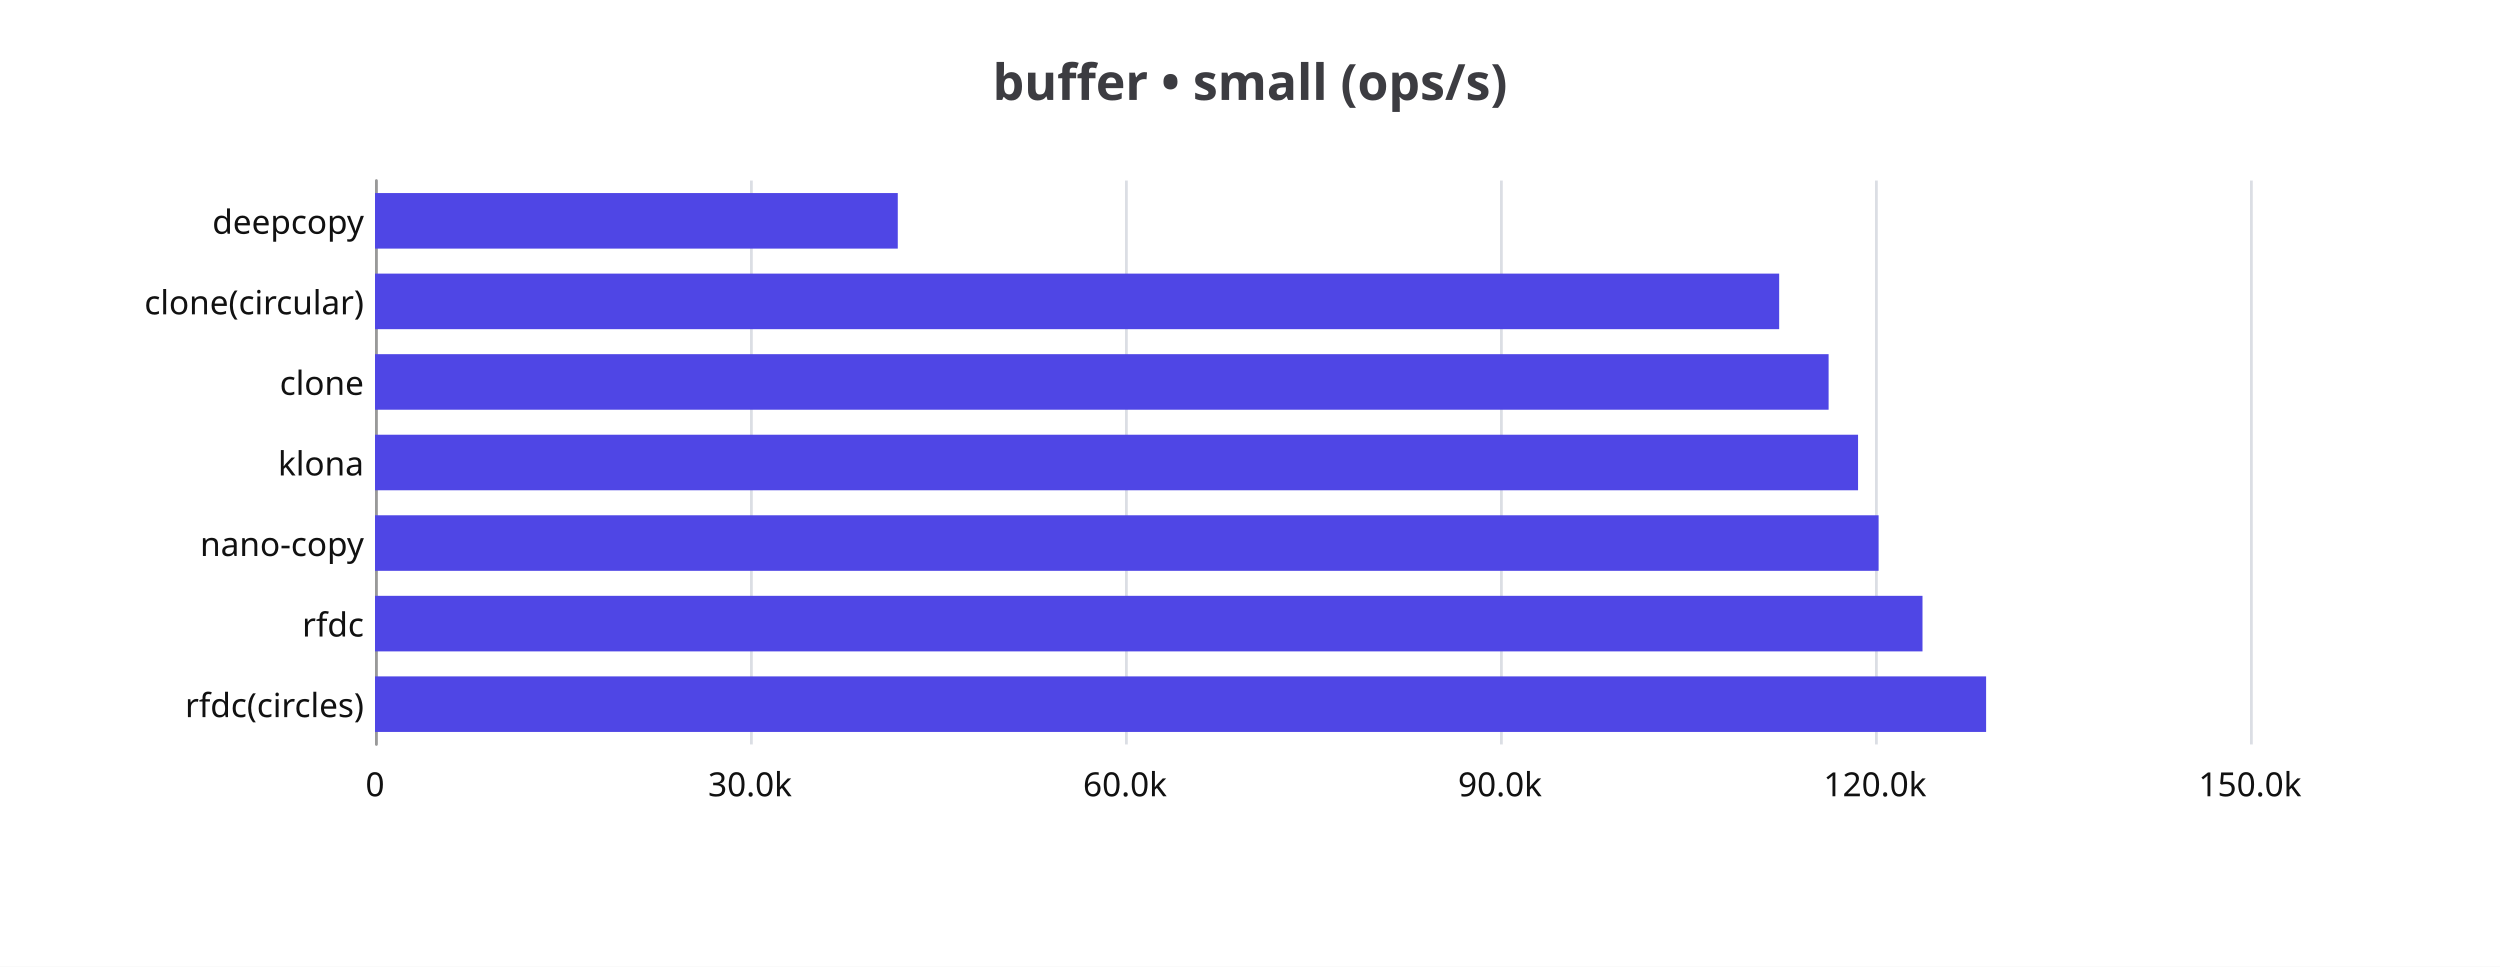
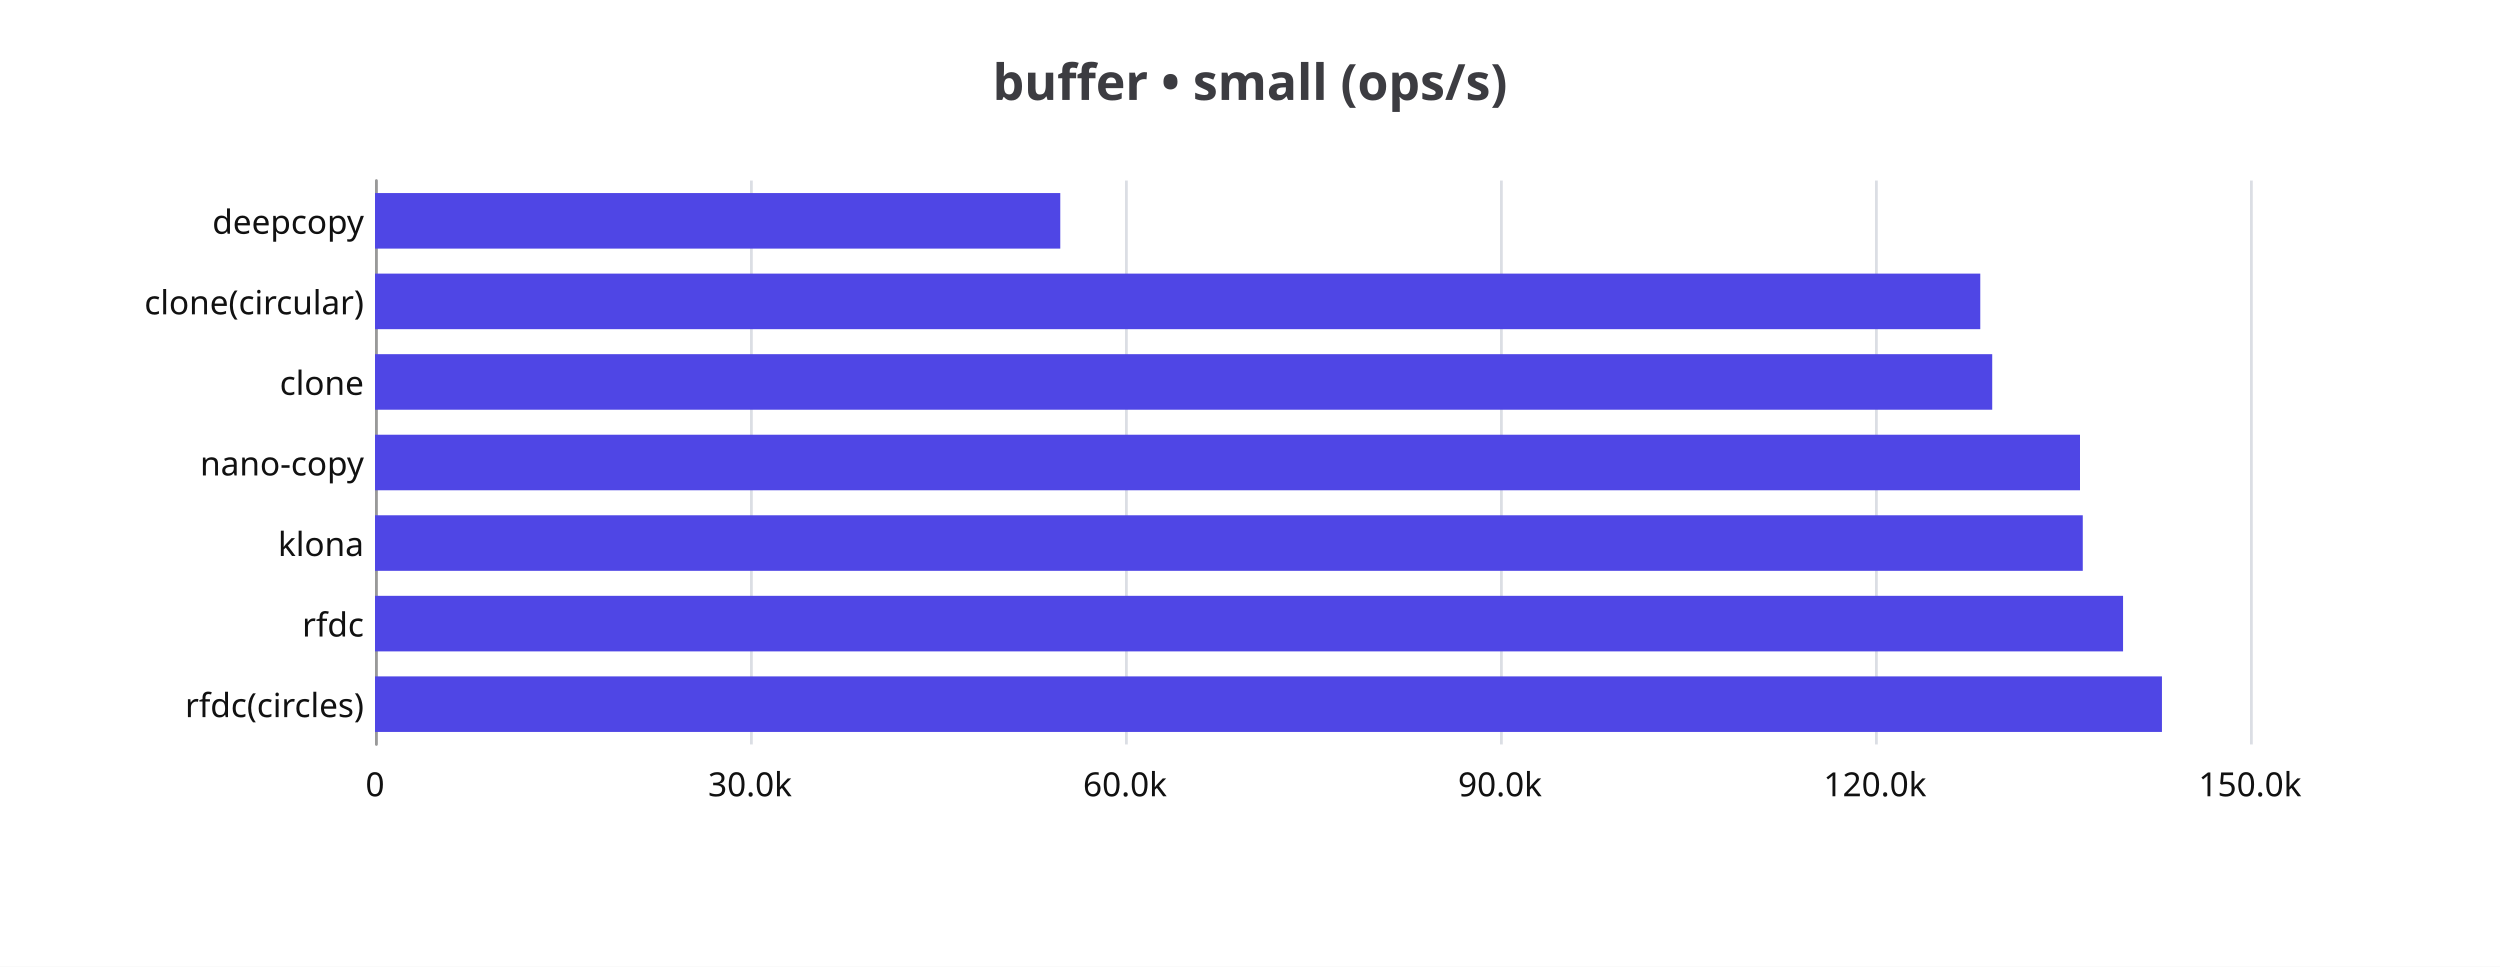
<svg xmlns="http://www.w3.org/2000/svg" width="900" height="348" version="1.1" baseProfile="full" viewBox="0 0 900 348">
  <rect width="900" height="348" x="0" y="0" fill="#ffffff" />
  <path d="M135.5 65L135.5 268" fill="none" pointer-events="visible" stroke="#dbdee4" class="zr12-cls-24" />
  <path d="M270.5 65L270.5 268" fill="none" pointer-events="visible" stroke="#dbdee4" class="zr12-cls-24" />
  <path d="M405.5 65L405.5 268" fill="none" pointer-events="visible" stroke="#dbdee4" class="zr12-cls-24" />
  <path d="M540.5 65L540.5 268" fill="none" pointer-events="visible" stroke="#dbdee4" class="zr12-cls-24" />
  <path d="M675.5 65L675.5 268" fill="none" pointer-events="visible" stroke="#dbdee4" class="zr12-cls-24" />
  <path d="M810.5 65L810.5 268" fill="none" pointer-events="visible" stroke="#dbdee4" class="zr12-cls-24" />
  <path d="M135.5 268L135.5 65" fill="none" pointer-events="visible" stroke="#999" stroke-linecap="round" class="zr12-cls-24" />
  <text dominant-baseline="central" text-anchor="end" style="font-size:12px;font-family:Microsoft YaHei;" xml:space="preserve" transform="translate(131 253.5)" fill="#111">    rfdc(circles)</text>
  <text dominant-baseline="central" text-anchor="end" style="font-size:12px;font-family:Microsoft YaHei;" xml:space="preserve" transform="translate(131 224.5)" fill="#111">    rfdc</text>
-   <text dominant-baseline="central" text-anchor="end" style="font-size:12px;font-family:Microsoft YaHei;" xml:space="preserve" transform="translate(131 195.5)" fill="#111">    nano-copy</text>
-   <text dominant-baseline="central" text-anchor="end" style="font-size:12px;font-family:Microsoft YaHei;" xml:space="preserve" transform="translate(131 166.5)" fill="#111">    klona</text>
+   <text dominant-baseline="central" text-anchor="end" style="font-size:12px;font-family:Microsoft YaHei;" xml:space="preserve" transform="translate(131 195.5)" fill="#111">    klona</text>
+   <text dominant-baseline="central" text-anchor="end" style="font-size:12px;font-family:Microsoft YaHei;" xml:space="preserve" transform="translate(131 166.5)" fill="#111">    nano-copy</text>
  <text dominant-baseline="central" text-anchor="end" style="font-size:12px;font-family:Microsoft YaHei;" xml:space="preserve" transform="translate(131 137.5)" fill="#111">    clone</text>
  <text dominant-baseline="central" text-anchor="end" style="font-size:12px;font-family:Microsoft YaHei;" xml:space="preserve" transform="translate(131 108.5)" fill="#111">    clone(circular)</text>
  <text dominant-baseline="central" text-anchor="end" style="font-size:12px;font-family:Microsoft YaHei;" xml:space="preserve" transform="translate(131 79.5)" fill="#111">    deepcopy</text>
  <text dominant-baseline="central" text-anchor="middle" style="font-size:12px;font-family:Microsoft YaHei;" y="6" transform="translate(135 276)" fill="#111">0</text>
  <text dominant-baseline="central" text-anchor="middle" style="font-size:12px;font-family:Microsoft YaHei;" y="6" transform="translate(270 276)" fill="#111">30.0k</text>
  <text dominant-baseline="central" text-anchor="middle" style="font-size:12px;font-family:Microsoft YaHei;" y="6" transform="translate(405 276)" fill="#111">60.0k</text>
  <text dominant-baseline="central" text-anchor="middle" style="font-size:12px;font-family:Microsoft YaHei;" y="6" transform="translate(540 276)" fill="#111">90.0k</text>
  <text dominant-baseline="central" text-anchor="middle" style="font-size:12px;font-family:Microsoft YaHei;" y="6" transform="translate(675 276)" fill="#111">120.0k</text>
  <text dominant-baseline="central" text-anchor="middle" style="font-size:12px;font-family:Microsoft YaHei;" y="6" transform="translate(810 276)" fill="#111">150.0k</text>
-   <path d="M135 243.5l580 0l0 20l-580 0Z" fill="#4F46E5" ecmeta_series_index="0" ecmeta_data_index="0" ecmeta_ssr_type="chart" class="zr12-cls-25" />
-   <path d="M135 214.5l557.1 0l0 20l-557.1 0Z" fill="#4F46E5" ecmeta_series_index="0" ecmeta_data_index="1" ecmeta_ssr_type="chart" class="zr12-cls-25" />
-   <path d="M135 185.5l541.3 0l0 20l-541.3 0Z" fill="#4F46E5" ecmeta_series_index="0" ecmeta_data_index="2" ecmeta_ssr_type="chart" class="zr12-cls-25" />
-   <path d="M135 156.5l533.9 0l0 20l-533.9 0Z" fill="#4F46E5" ecmeta_series_index="0" ecmeta_data_index="3" ecmeta_ssr_type="chart" class="zr12-cls-25" />
-   <path d="M135 127.5l523.3 0l0 20l-523.3 0Z" fill="#4F46E5" ecmeta_series_index="0" ecmeta_data_index="4" ecmeta_ssr_type="chart" class="zr12-cls-25" />
-   <path d="M135 98.5l505.5 0l0 20l-505.5 0Z" fill="#4F46E5" ecmeta_series_index="0" ecmeta_data_index="5" ecmeta_ssr_type="chart" class="zr12-cls-25" />
-   <path d="M135 69.5l188.2 0l0 20l-188.2 0Z" fill="#4F46E5" ecmeta_series_index="0" ecmeta_data_index="6" ecmeta_ssr_type="chart" class="zr12-cls-25" />
+   <path d="M135 243.5l643.3 0l0 20l-643.3 0Z" fill="#4F46E5" ecmeta_series_index="0" ecmeta_data_index="0" ecmeta_ssr_type="chart" class="zr12-cls-25" />
+   <path d="M135 214.5l629.3 0l0 20l-629.3 0Z" fill="#4F46E5" ecmeta_series_index="0" ecmeta_data_index="1" ecmeta_ssr_type="chart" class="zr12-cls-25" />
+   <path d="M135 185.5l614.8 0l0 20l-614.8 0Z" fill="#4F46E5" ecmeta_series_index="0" ecmeta_data_index="2" ecmeta_ssr_type="chart" class="zr12-cls-25" />
+   <path d="M135 156.5l613.8 0l0 20l-613.8 0Z" fill="#4F46E5" ecmeta_series_index="0" ecmeta_data_index="3" ecmeta_ssr_type="chart" class="zr12-cls-25" />
+   <path d="M135 127.5l582.2 0l0 20l-582.2 0Z" fill="#4F46E5" ecmeta_series_index="0" ecmeta_data_index="4" ecmeta_ssr_type="chart" class="zr12-cls-25" />
+   <path d="M135 98.5l577.9 0l0 20l-577.9 0Z" fill="#4F46E5" ecmeta_series_index="0" ecmeta_data_index="5" ecmeta_ssr_type="chart" class="zr12-cls-25" />
+   <path d="M135 69.5l246.7 0l0 20l-246.7 0Z" fill="#4F46E5" ecmeta_series_index="0" ecmeta_data_index="6" ecmeta_ssr_type="chart" class="zr12-cls-25" />
  <path d="M-93.2 -5l186.4 0l0 28l-186.4 0Z" transform="translate(450 20)" fill="rgb(0,0,0)" fill-opacity="0" stroke="#3c3c41" stroke-width="0" class="zr12-cls-24" />
  <text dominant-baseline="central" text-anchor="middle" style="font-size:18px;font-family:Microsoft YaHei;font-weight:bold;" xml:space="preserve" y="9" transform="translate(450 20)" fill="#3c3c41">buffer • small (ops/s)</text>
  <style>
.zr12-cls-24:hover {
pointer-events:none;
}
.zr12-cls-25:hover {
cursor:pointer;
fill:rgba(86,77,251,1);
}



</style>
</svg>
